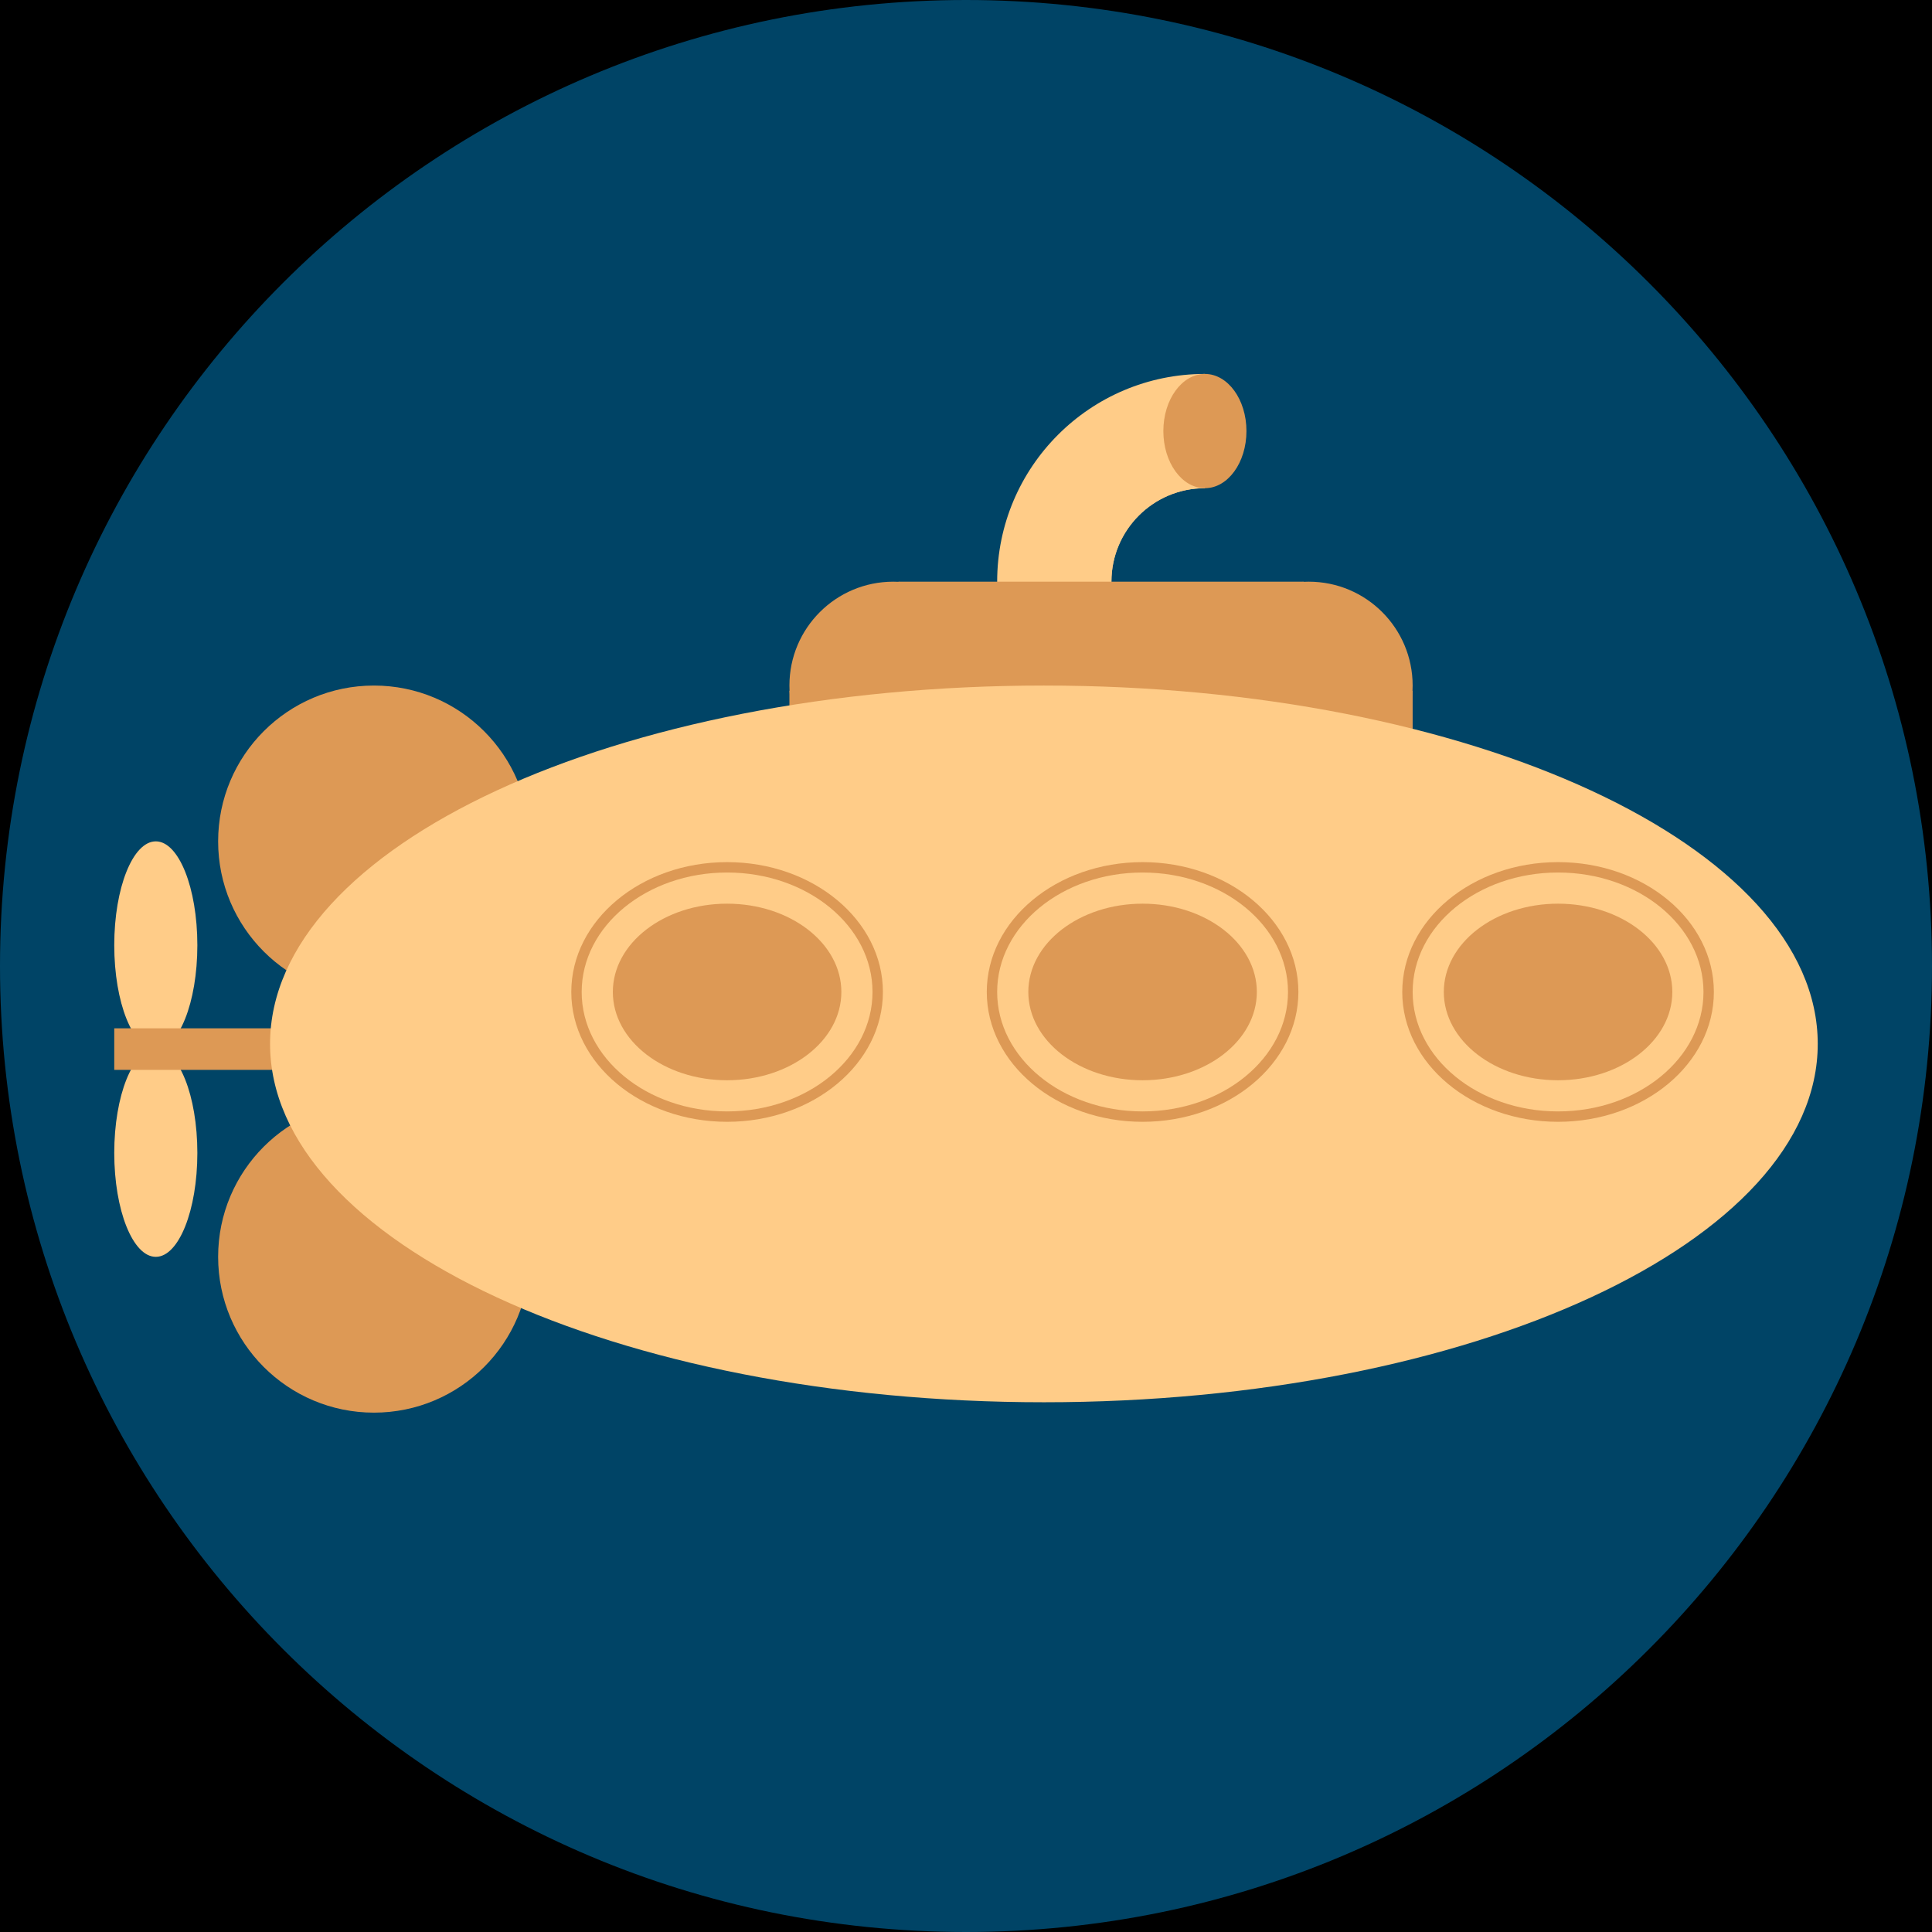
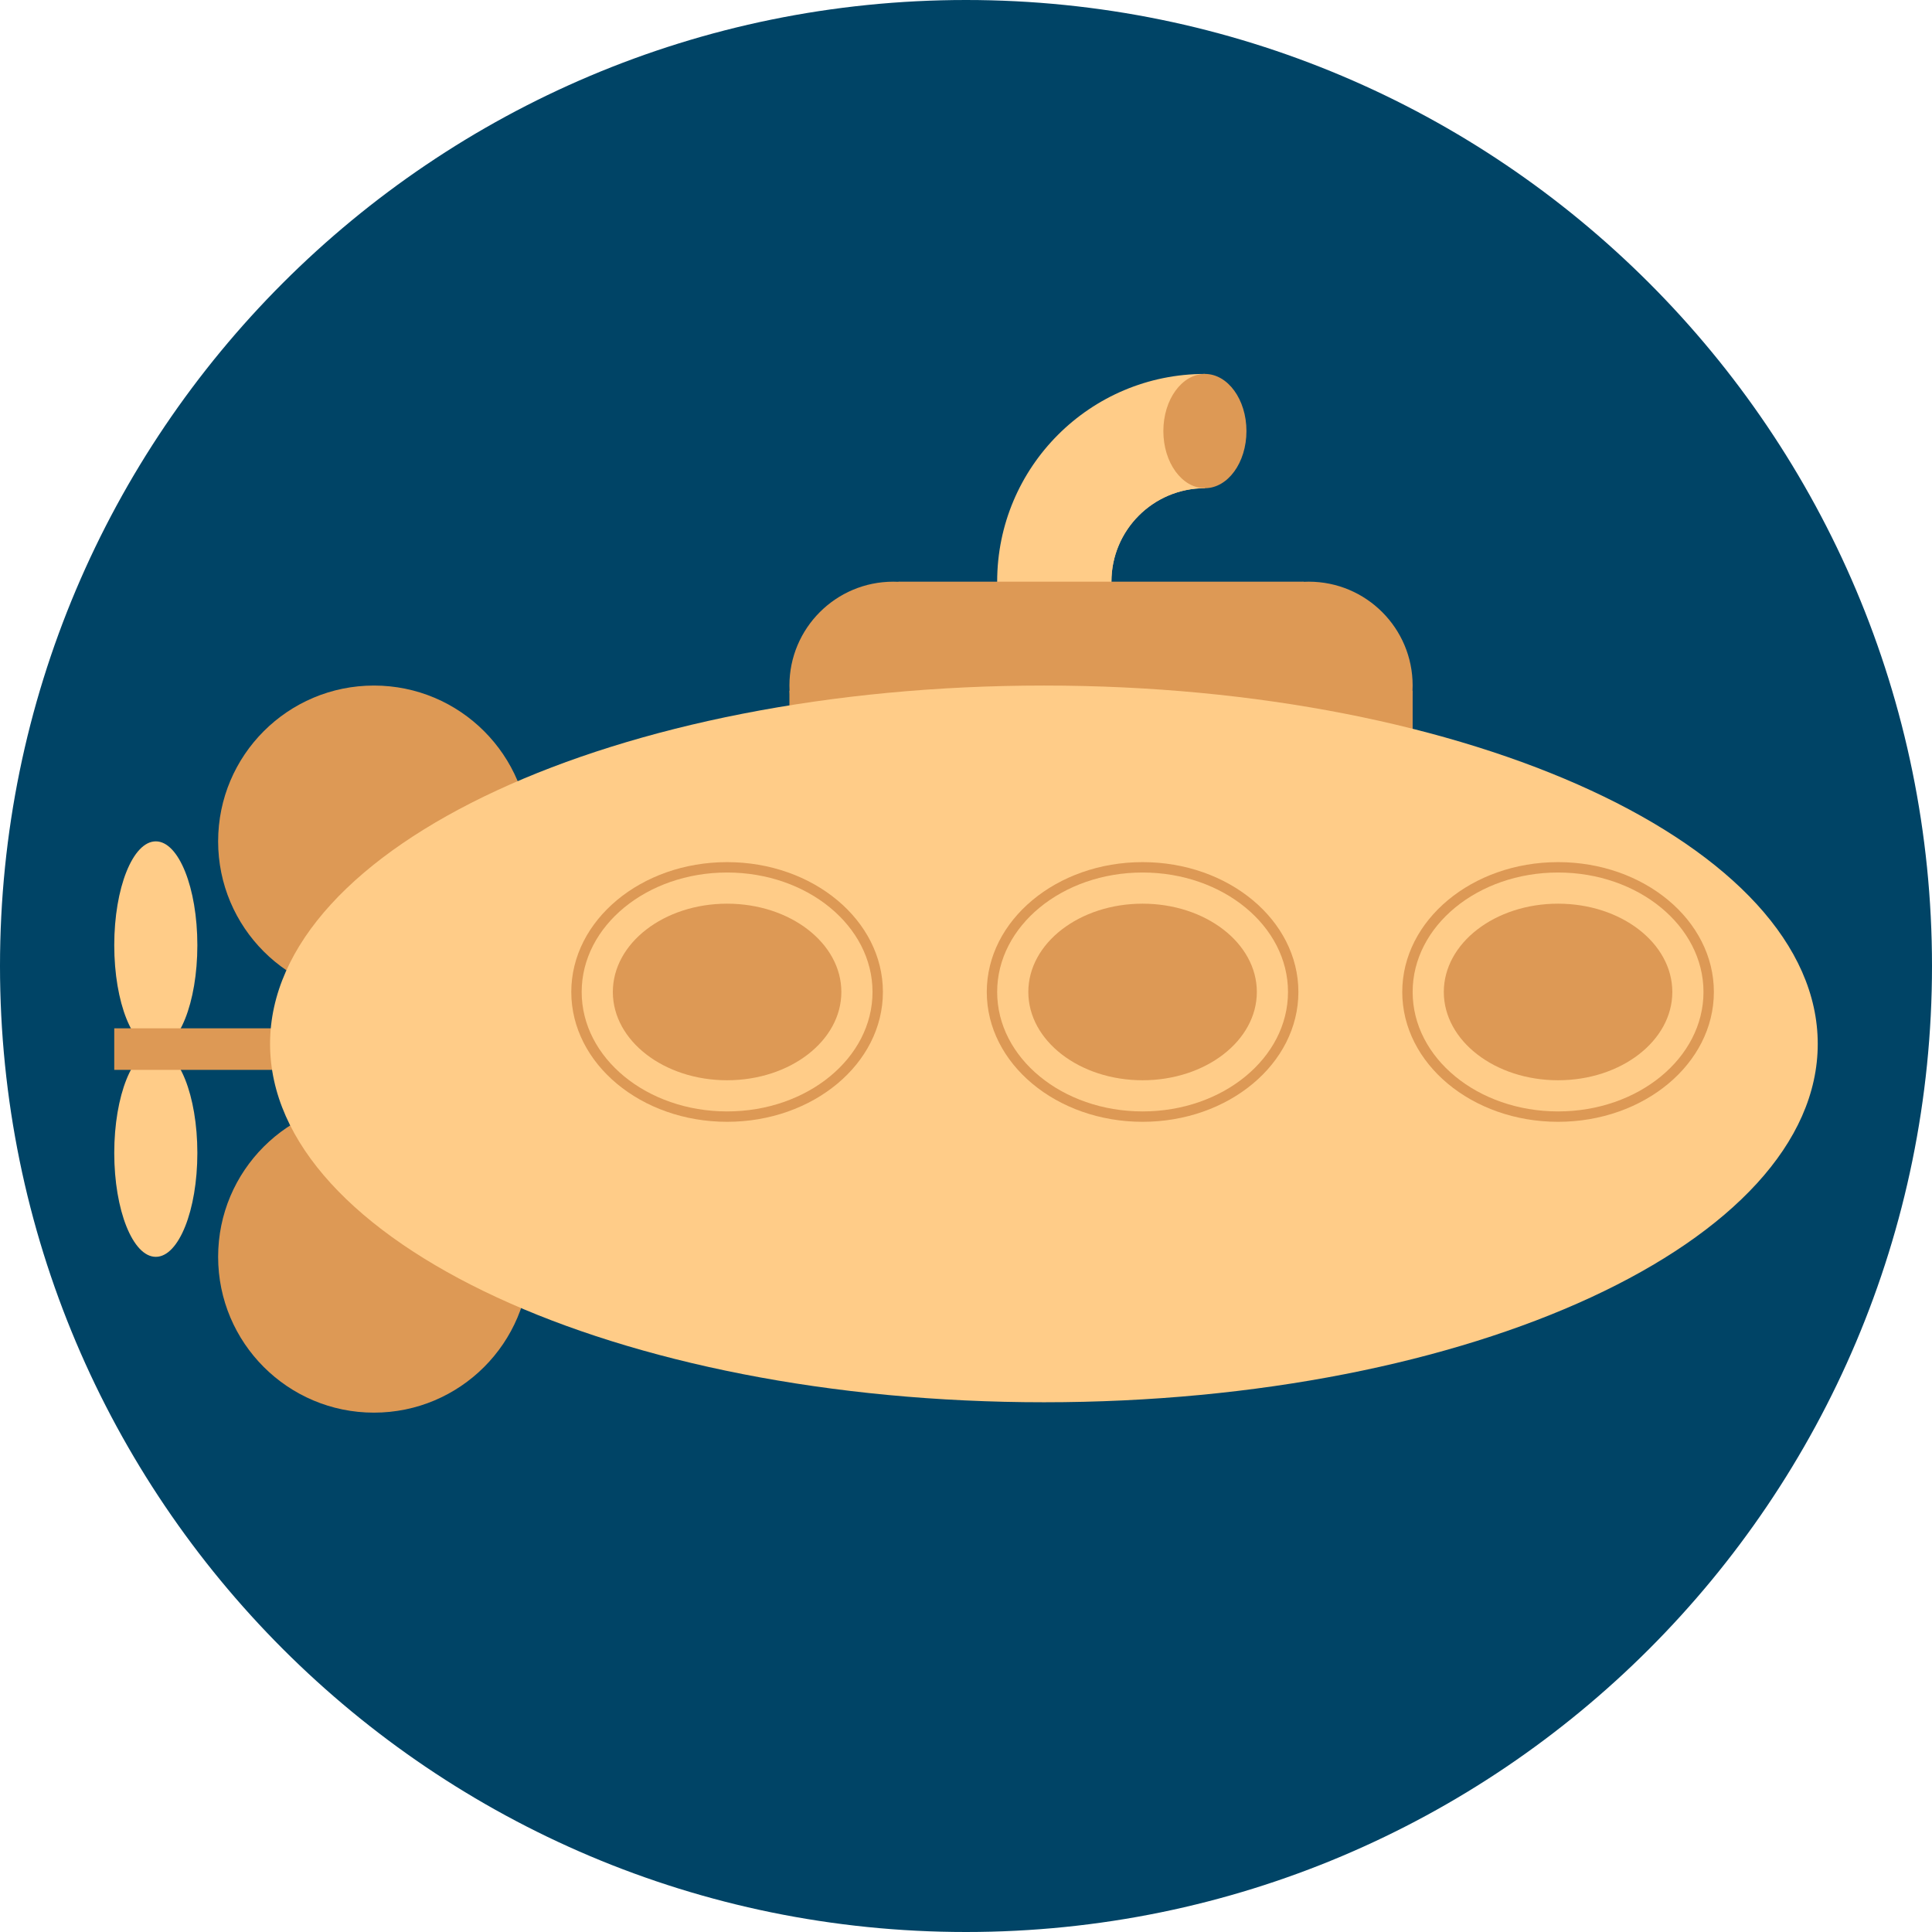
<svg xmlns="http://www.w3.org/2000/svg" width="186" height="186" viewBox="0 0 186 186" id="svg2" version="1.1">
  <defs id="defs29" />
  <g id="layer1" transform="translate(0,0)">
-     <rect style="fill:#000000;fill-opacity:1;stroke:none;stroke-width:0" id="rect31" width="186" height="186" x="0" y="0" />
    <circle style="fill:#004466;fill-opacity:1;stroke-width:0;stroke:none" id="path835" cx="93" cy="93" r="93" />
    <path style="fill:#ffcc88;fill-opacity:1;stroke:none;stroke-width:0;stroke:none" d="m 116,76 a 20,20 0 0 1 -20,-20 20,20 0 0 1 20,-20 v 11 a 9,9 0 0 0 -9,9 9,9 0 0 0 9,9 z" id="path4136-6-6-1-6-3-5" />
    <path style="fill:#ffcc88;fill-opacity:1;stroke:none;stroke-width:0" d="m 116,66 a 10,10 0 0 1 -10,-10 10,10 0 0 1 10,-10 v 1 a 9,9 0 0 0 -9,9 9,9 0 0 0 9,9 z" id="path4136-6-6-1-6-3-5-1-9" />
    <ellipse style="fill:#dd9955;fill-opacity:1;stroke:none;stroke-width:0" id="path4136-6-6-1-6-3-5-1-2" cx="116" cy="41.5" rx="4" ry="5.5" />
    <circle style="fill:#dd9955;fill-opacity:1;stroke:none;stroke-width:0" id="path4352" cx="86" cy="66" r="10" />
    <circle style="fill:#dd9955;fill-opacity:1;stroke:none;stroke-width:0" id="path4352-1" cx="126" cy="66" r="10" />
    <rect style="fill:#dd9955;fill-opacity:1;stroke:none;stroke-width:0" id="rect4399" width="39" height="20" x="86.5" y="56" />
    <rect style="fill:#dd9955;fill-opacity:1;stroke:none;stroke-width:0" id="rect4660" width="60" height="9.5" x="76" y="66.5" />
    <circle style="fill:#dd9955;fill-opacity:1;stroke:none;stroke-width:0" id="path4549-5" cx="36" cy="81" r="15" />
    <circle style="fill:#dd9955;fill-opacity:1;stroke:none;stroke-width:0" id="path4549-5-5" cx="36" cy="121" r="15" />
    <ellipse style="fill:#ffcc88;fill-opacity:1;stroke:#000000;stroke-width:0" id="path4136-6-6" cx="15" cy="91" rx="4" ry="10" />
    <ellipse style="fill:#ffcc88;fill-opacity:1;stroke:#000000;stroke-width:0" id="path4136-6-6-1" cx="15" cy="111" rx="4" ry="10" />
    <rect style="fill:#dd9955;fill-opacity:1;stroke:#000000;stroke-width:0" id="rect4213" width="65" height="4" x="11" y="99" />
    <ellipse style="fill:#ffcc88;fill-opacity:1;stroke:#000000;stroke-width:0" id="path4136" cx="100.5" cy="100.5" rx="74.5" ry="34.5" />
    <ellipse style="fill:#dd9955;fill-opacity:1;stroke:none;stroke-width:0" id="path4416" cx="70" cy="95.5" rx="15" ry="12.5" />
    <ellipse style="fill:#ffcc88;fill-opacity:1;stroke:none;stroke-width:0" id="path4416-9" cx="70" cy="95.5" rx="14" ry="11.5" />
    <ellipse style="fill:#dd9955;fill-opacity:1;stroke:none;stroke-width:0" id="path4416-0" cx="70" cy="95.5" rx="11" ry="8.5" />
    <ellipse style="fill:#dd9955;fill-opacity:1;stroke:none;stroke-width:0" id="path4416-94" cx="110" cy="95.5" rx="15" ry="12.5" />
    <ellipse style="fill:#ffcc88;fill-opacity:1;stroke:none;stroke-width:0" id="path4416-9-1" cx="110" cy="95.5" rx="14" ry="11.5" />
    <ellipse style="fill:#dd9955;fill-opacity:1;stroke:none;stroke-width:0" id="path4416-0-1" cx="110" cy="95.5" rx="11" ry="8.5" />
    <ellipse style="fill:#dd9955;fill-opacity:1;stroke:none;stroke-width:0" id="path4416-94-2" cx="150" cy="95.5" rx="15" ry="12.5" />
    <ellipse style="fill:#ffcc88;fill-opacity:1;stroke:none;stroke-width:0" id="path4416-9-1-2" cx="150" cy="95.5" rx="14" ry="11.5" />
    <ellipse style="fill:#dd9955;fill-opacity:1;stroke:none;stroke-width:0" id="path4416-0-1-9" cx="150" cy="95.5" rx="11" ry="8.5" />
  </g>
</svg>
